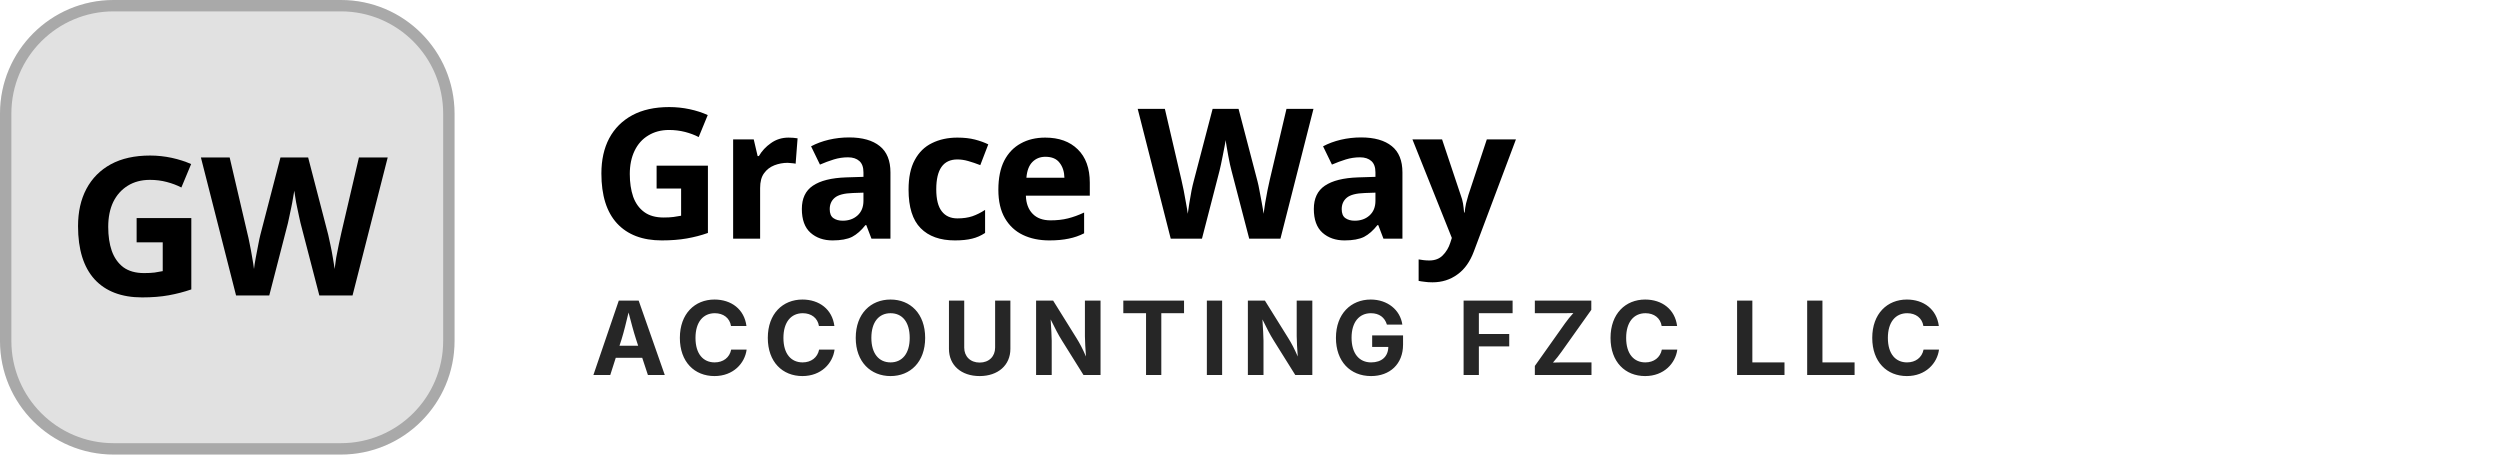
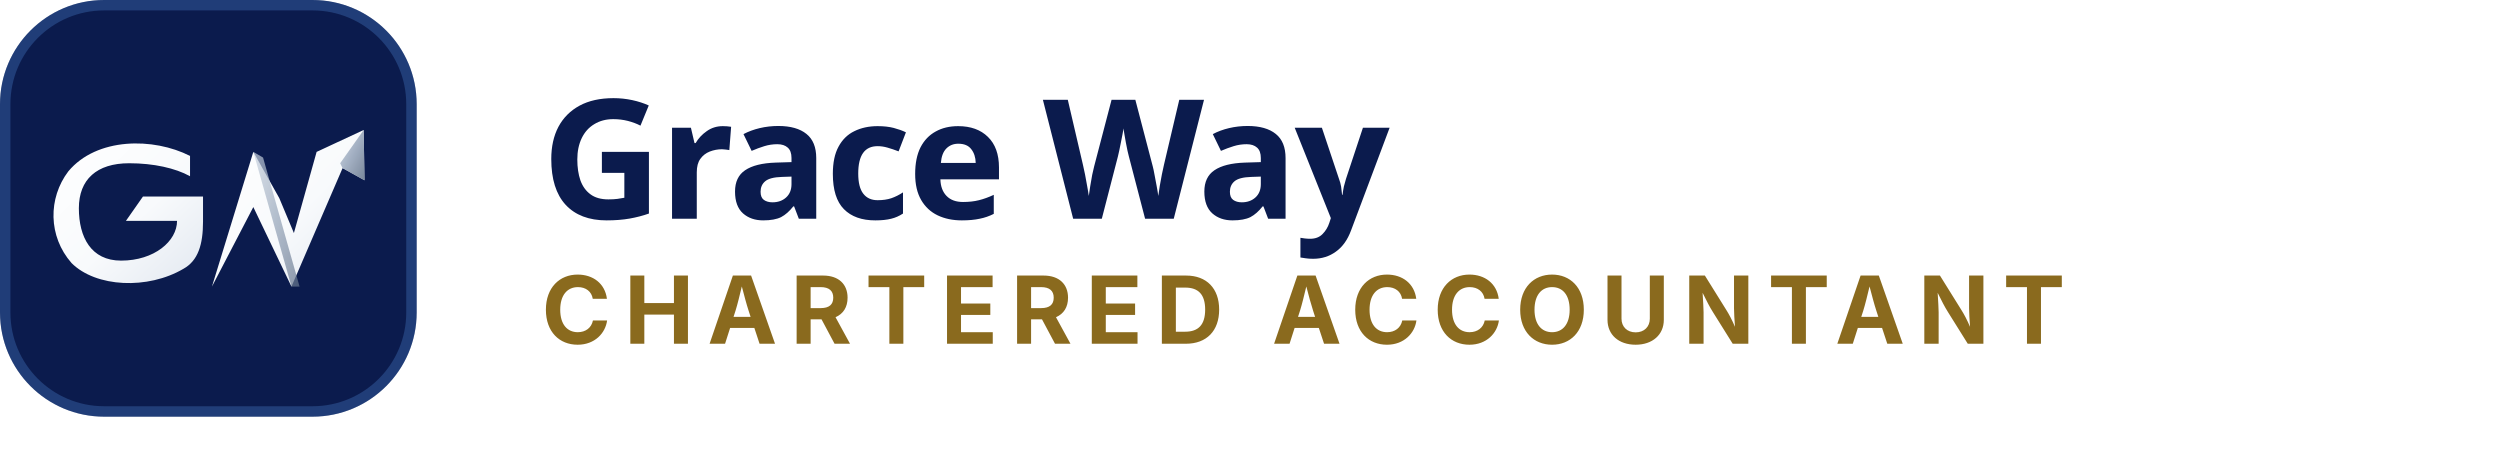
- <svg xmlns="http://www.w3.org/2000/svg" viewBox="0 0 220 40" height="40" fill="none">
-   <rect width="40" height="40" rx="10" fill="currentColor" fill-opacity="0.12" />
-   <rect x="0.5" y="0.5" width="39" height="39" rx="9.5" stroke="currentColor" stroke-opacity="0.25" />
-   <text x="20" y="26" text-anchor="middle" font-family="'Plus Jakarta Sans', system-ui, sans-serif" font-weight="800" font-size="17" fill="currentColor" letter-spacing="-0.03em">GW</text>
-   <text x="52" y="21" font-family="'Plus Jakarta Sans', system-ui, sans-serif" font-weight="800" font-size="16" fill="currentColor" letter-spacing="-0.02em">Grace Way</text>
-   <text x="52" y="33" font-family="'Inter', system-ui, sans-serif" font-weight="700" font-size="9" fill="currentColor" fill-opacity="0.85" letter-spacing="0.12em">ACCOUNTING FZC LLC</text>
+ <svg xmlns="http://www.w3.org/2000/svg" viewBox="0 0 240 44" height="44" fill="none">
+   <defs>
+     <linearGradient id="gwPlat" x1="0%" y1="0%" x2="100%" y2="100%">
+       <stop offset="0%" stop-color="#FFFFFF" />
+       <stop offset="55%" stop-color="#F8FAFC" />
+       <stop offset="100%" stop-color="#E2E8F0" />
+     </linearGradient>
+     <linearGradient id="gwSilver" x1="0%" y1="0%" x2="100%" y2="100%">
+       <stop offset="0%" stop-color="#CBD5E1" />
+       <stop offset="50%" stop-color="#94A3B8" />
+       <stop offset="100%" stop-color="#64748B" />
+     </linearGradient>
+   </defs>
+   <rect width="40" height="40" rx="10" fill="#0B1B4D" />
+   <rect x="0.5" y="0.5" width="39" height="39" rx="9.5" stroke="#60A5FA" stroke-opacity="0.25" />
+   <g transform="translate(5, 12.4) scale(0.0779)">
+     <path d="M 170 33          C 125 15 55 25 25 68          C 12 90 14 116 26 136          C 20 120 18 95 30 75          C 55 35 125 24 170 33          Z" fill="url(#gwSilver)" opacity="0.8" />
+     <path d="M 170 33          C 125 10 55 10 20 52          C -5 85 -5 132 24 165          C 54 195 118 198 162 172          C 180 162 186 142 186 114          L 186 83          L 112 83          L 91 113          L 154 113          C 154 138 126 162 85 162          C 48 162 33 133 33 97.5          C 33 62 55 42 95 42          C 125 42 152 48 170 58          Z" fill="url(#gwPlat)" />
+     <path d="M 197 194          L 248 28          L 280 85          L 298 128          L 326 28          L 384 1          L 385 63          L 358 48          L 295 194          L 248 96          Z" fill="url(#gwPlat)" />
+     <path d="M 248 28          L 260 35          L 305 194          L 295 194          Z" fill="url(#gwSilver)" opacity="0.7" />
+     <path d="M 384 1          L 355 42          L 358 48          L 385 63          Z" fill="url(#gwSilver)" opacity="0.85" />
+   </g>
+   <text x="52" y="21" font-family="'Plus Jakarta Sans', system-ui, sans-serif" font-weight="800" font-size="16" fill="#0B1B4D" letter-spacing="-0.02em">Grace Way</text>
+   <text x="52" y="33" font-family="'Inter', system-ui, sans-serif" font-weight="700" font-size="9" fill="#8A6A1E" letter-spacing="0.14em">CHARTERED ACCOUNTANT</text>
</svg>
